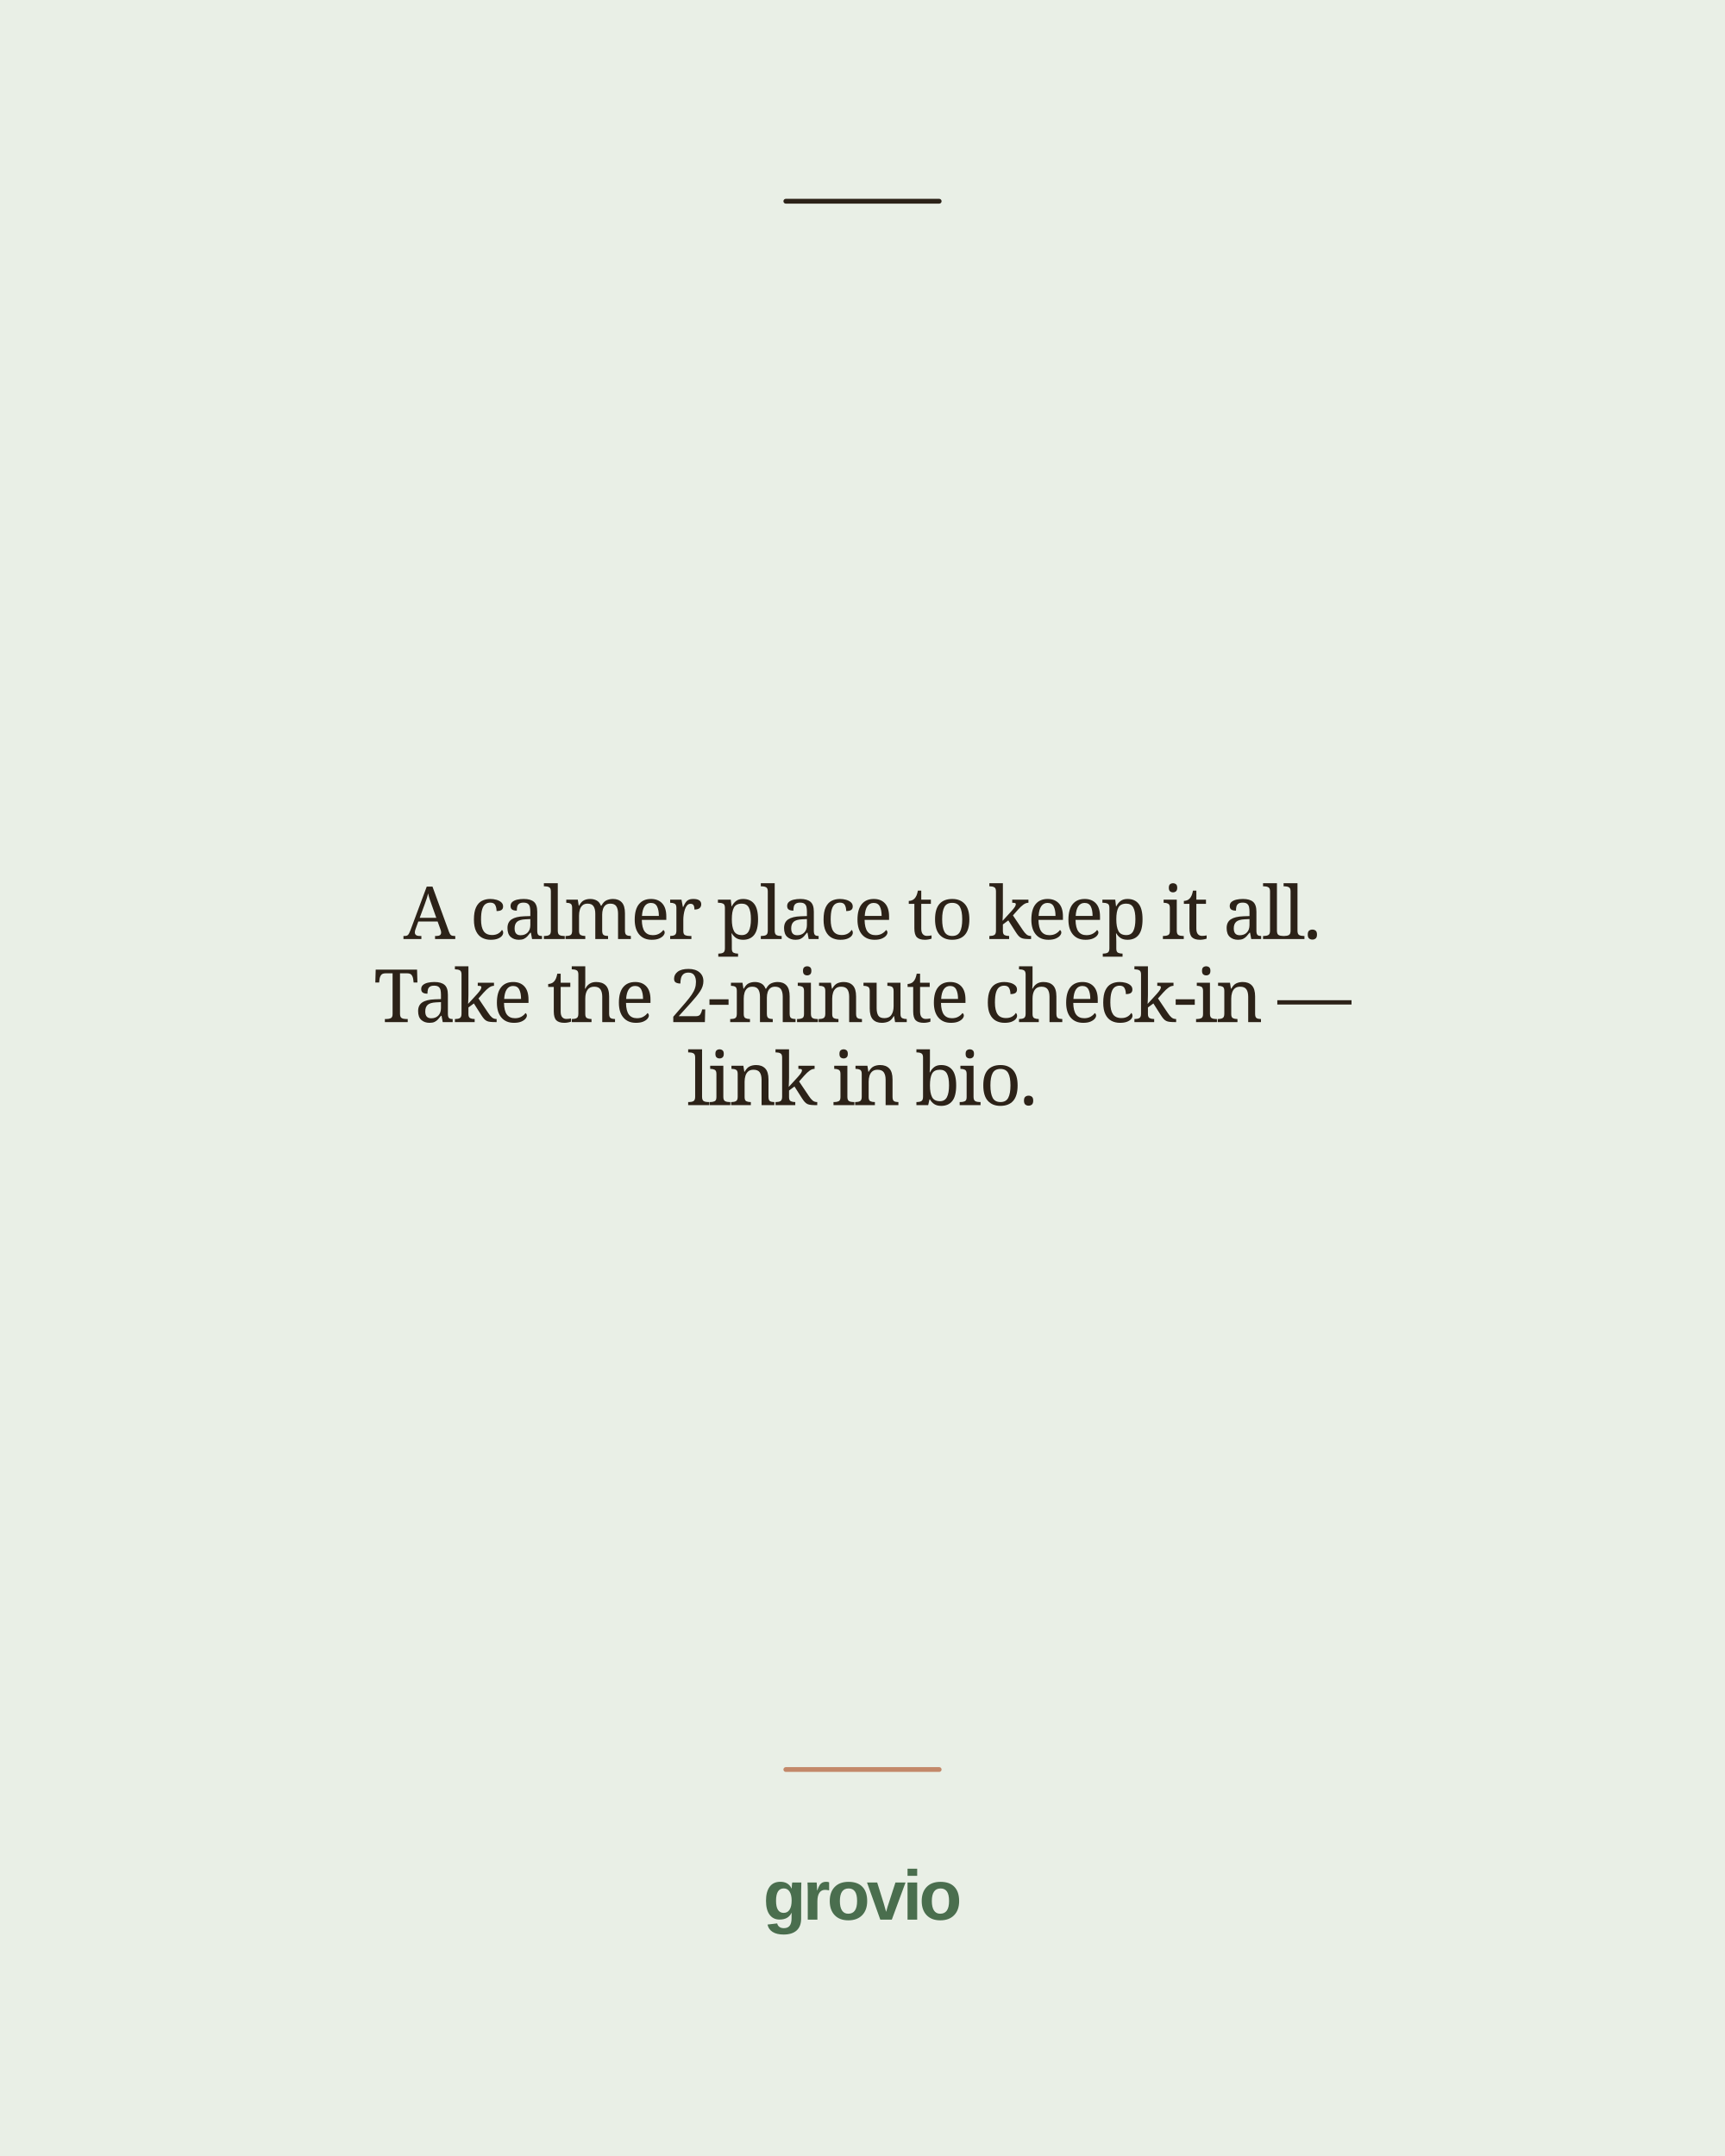
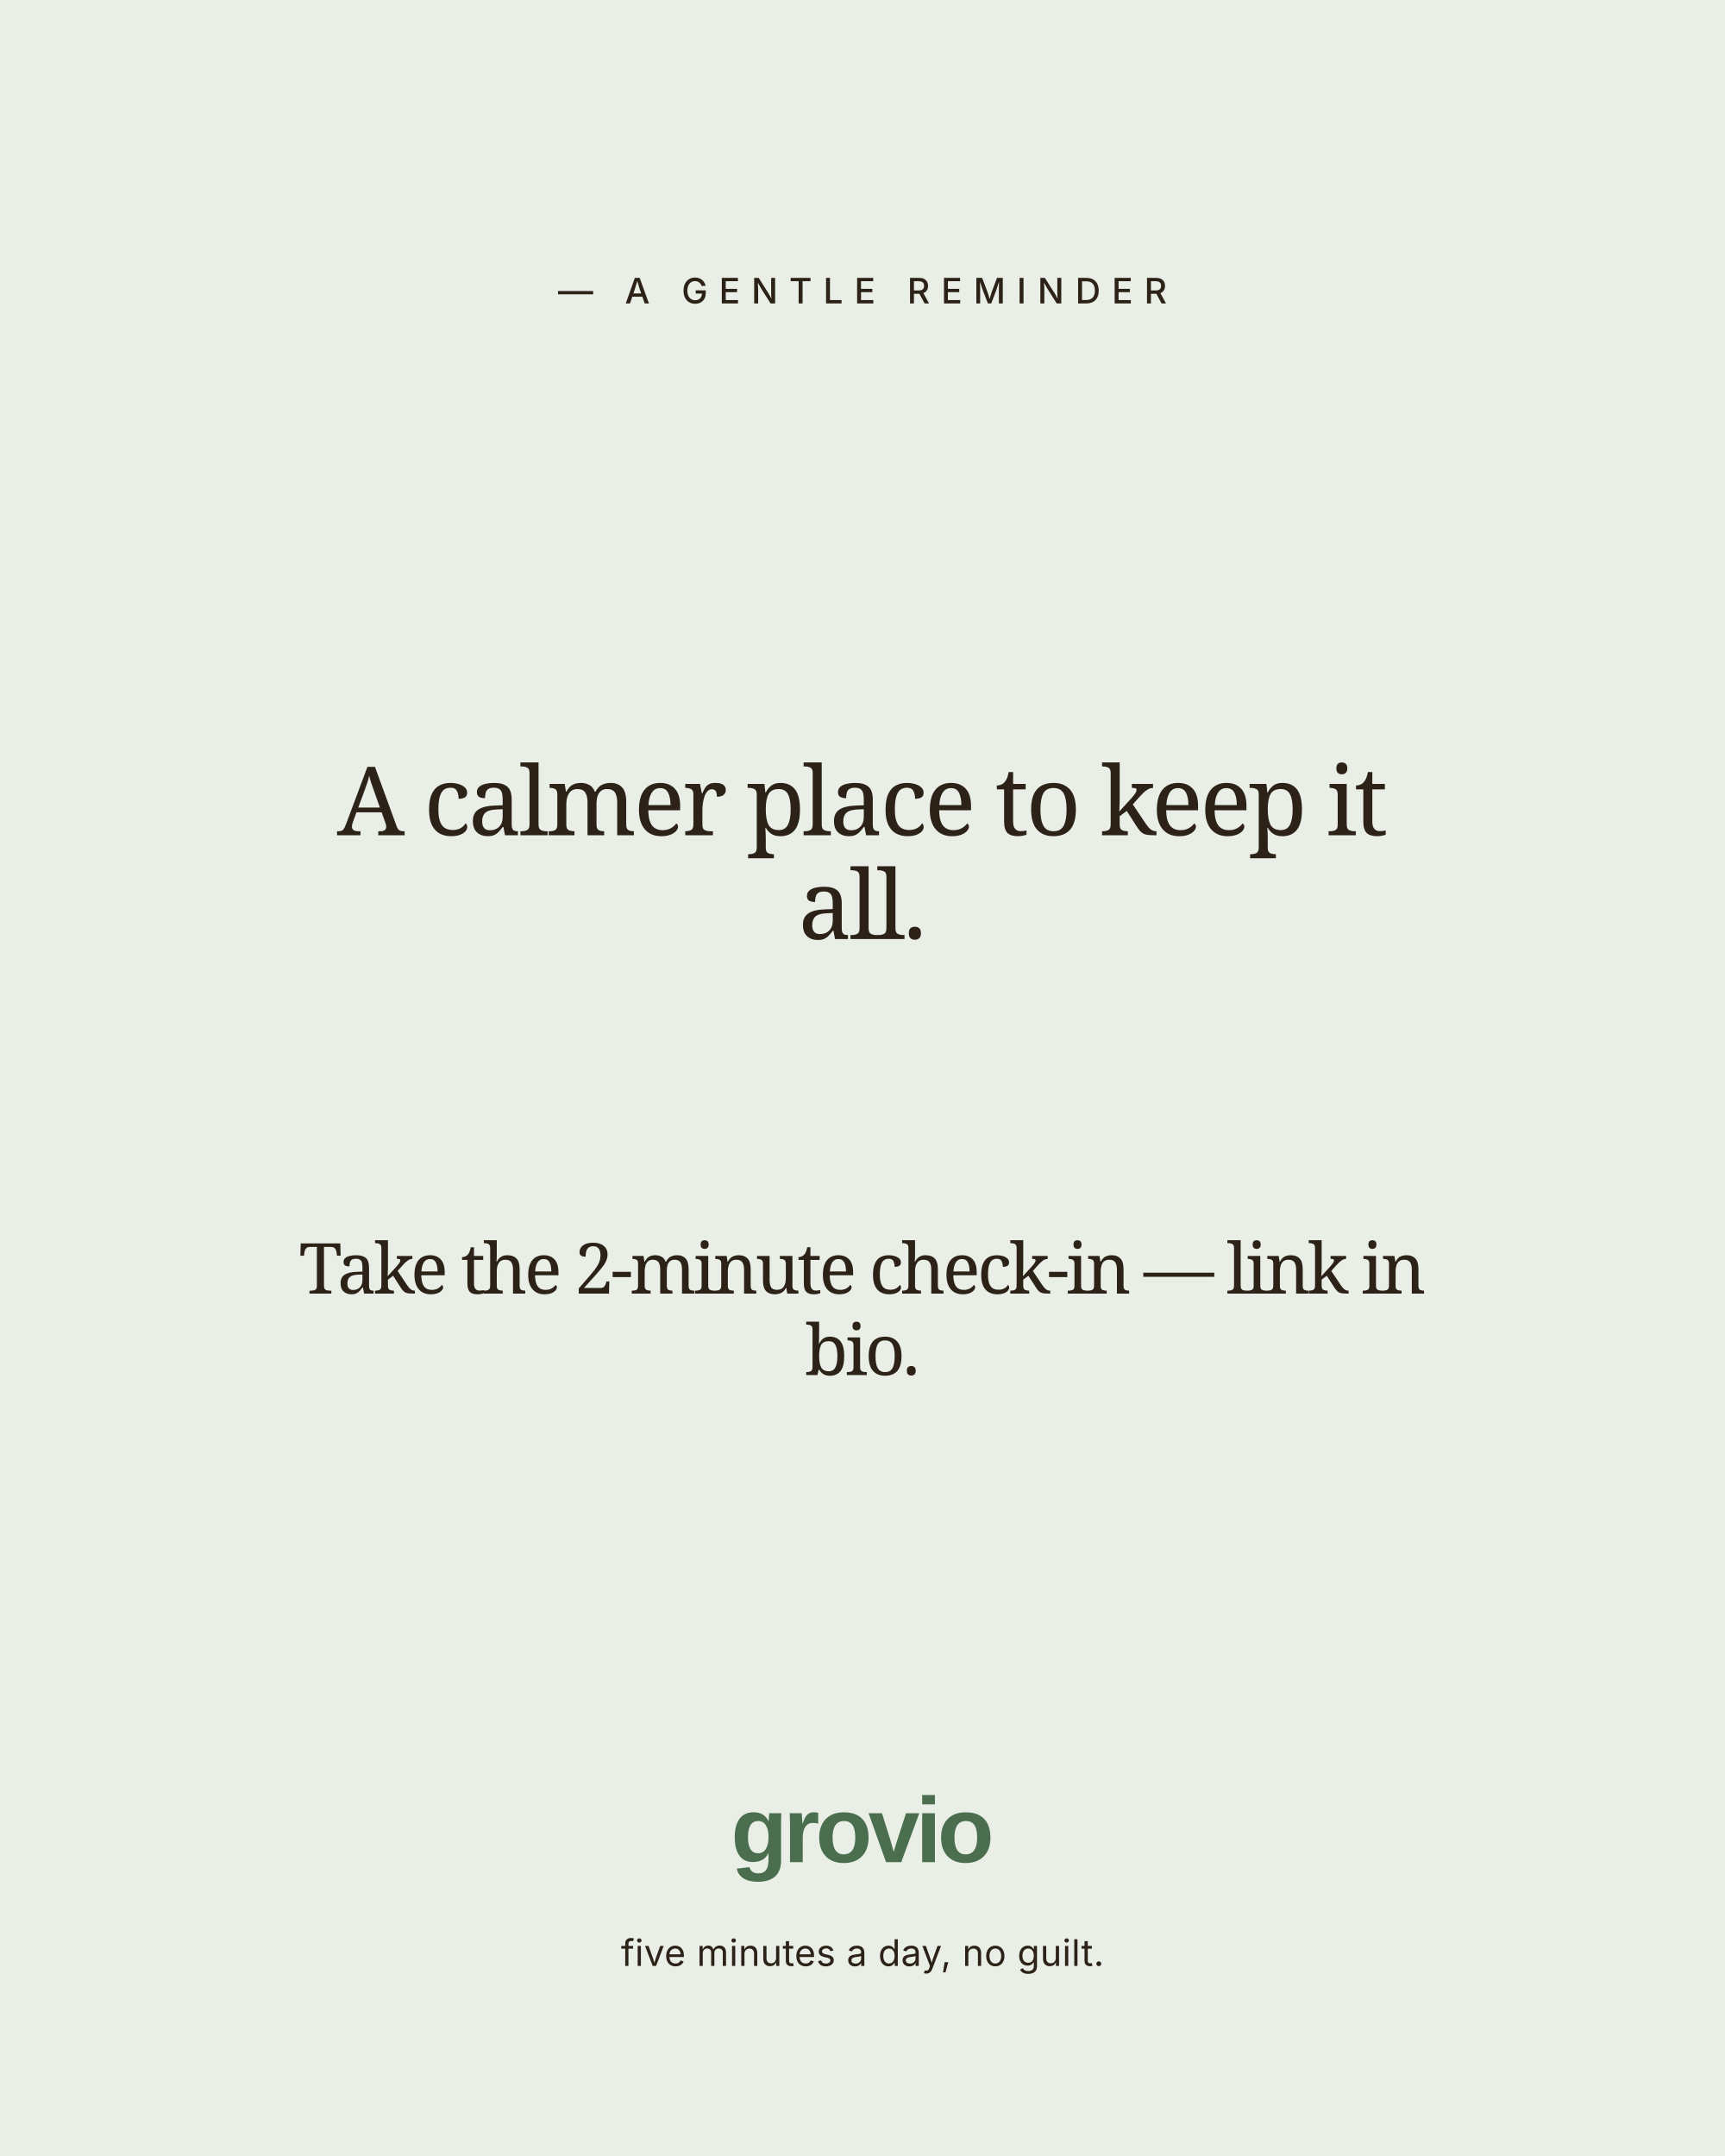
<svg xmlns="http://www.w3.org/2000/svg" width="1080" height="1350" viewBox="0 0 1080 1350" role="img" aria-label="Grovio carousel card">
  <rect width="1080" height="1350" fill="#E9EFE6" />
-   <line x1="492" y1="126" x2="588" y2="126" stroke="#2C2218" stroke-width="3" stroke-linecap="round" />
-   <text x="540" y="588" text-anchor="middle" fill="#2C2218" font-family="'Source Serif 4', Georgia, serif" font-size="46" font-weight="400" font-style="normal" letter-spacing="-1.4">A calmer place to keep it all.</text>
-   <text x="540" y="640" text-anchor="middle" fill="#2C2218" font-family="'Source Serif 4', Georgia, serif" font-size="46" font-weight="400" font-style="normal" letter-spacing="-1.4">Take the 2-minute check-in —</text>
-   <text x="540" y="692" text-anchor="middle" fill="#2C2218" font-family="'Source Serif 4', Georgia, serif" font-size="46" font-weight="400" font-style="normal" letter-spacing="-1.4">link in bio.</text>
-   <line x1="492" y1="1108" x2="588" y2="1108" stroke="#B96E4A" stroke-width="3" stroke-linecap="round" opacity="0.8" />
-   <text x="540" y="1202" text-anchor="middle" fill="#4A6E4E" font-family="Nunito, Arial, sans-serif" font-size="44" font-weight="800" letter-spacing="-2">grovio</text>
+   <text x="540" y="190" text-anchor="middle" fill="#2C2218" font-family="Inter, Arial, sans-serif" font-size="22" font-weight="500" letter-spacing="7">— A GENTLE REMINDER</text>
+   <text x="540" y="523" text-anchor="middle" fill="#2C2218" font-family="'Source Serif 4', Georgia, serif" font-size="60" font-weight="400" font-style="normal" letter-spacing="-1.8">A calmer place to keep it</text>
+   <text x="540" y="588" text-anchor="middle" fill="#2C2218" font-family="'Source Serif 4', Georgia, serif" font-size="60" font-weight="400" font-style="normal" letter-spacing="-1.8">all.</text>
+   <text x="540" y="810" text-anchor="middle" fill="#2C2218" font-family="'Source Serif 4', Georgia, serif" font-size="44" font-weight="400" font-style="normal" letter-spacing="-1.8">Take the 2-minute check-in — link in</text>
+   <text x="540" y="861" text-anchor="middle" fill="#2C2218" font-family="'Source Serif 4', Georgia, serif" font-size="44" font-weight="400" font-style="normal" letter-spacing="-1.8">bio.</text>
+   <text x="540" y="1166" text-anchor="middle" fill="#4A6E4E" font-family="Nunito, Arial, sans-serif" font-size="58" font-weight="800" letter-spacing="-2.5">grovio</text>
+   <text x="540" y="1231" text-anchor="middle" fill="#2C2218" font-family="Inter, Arial, sans-serif" font-size="23" font-weight="400" letter-spacing="0.2">five minutes a day, no guilt.</text>
</svg>
